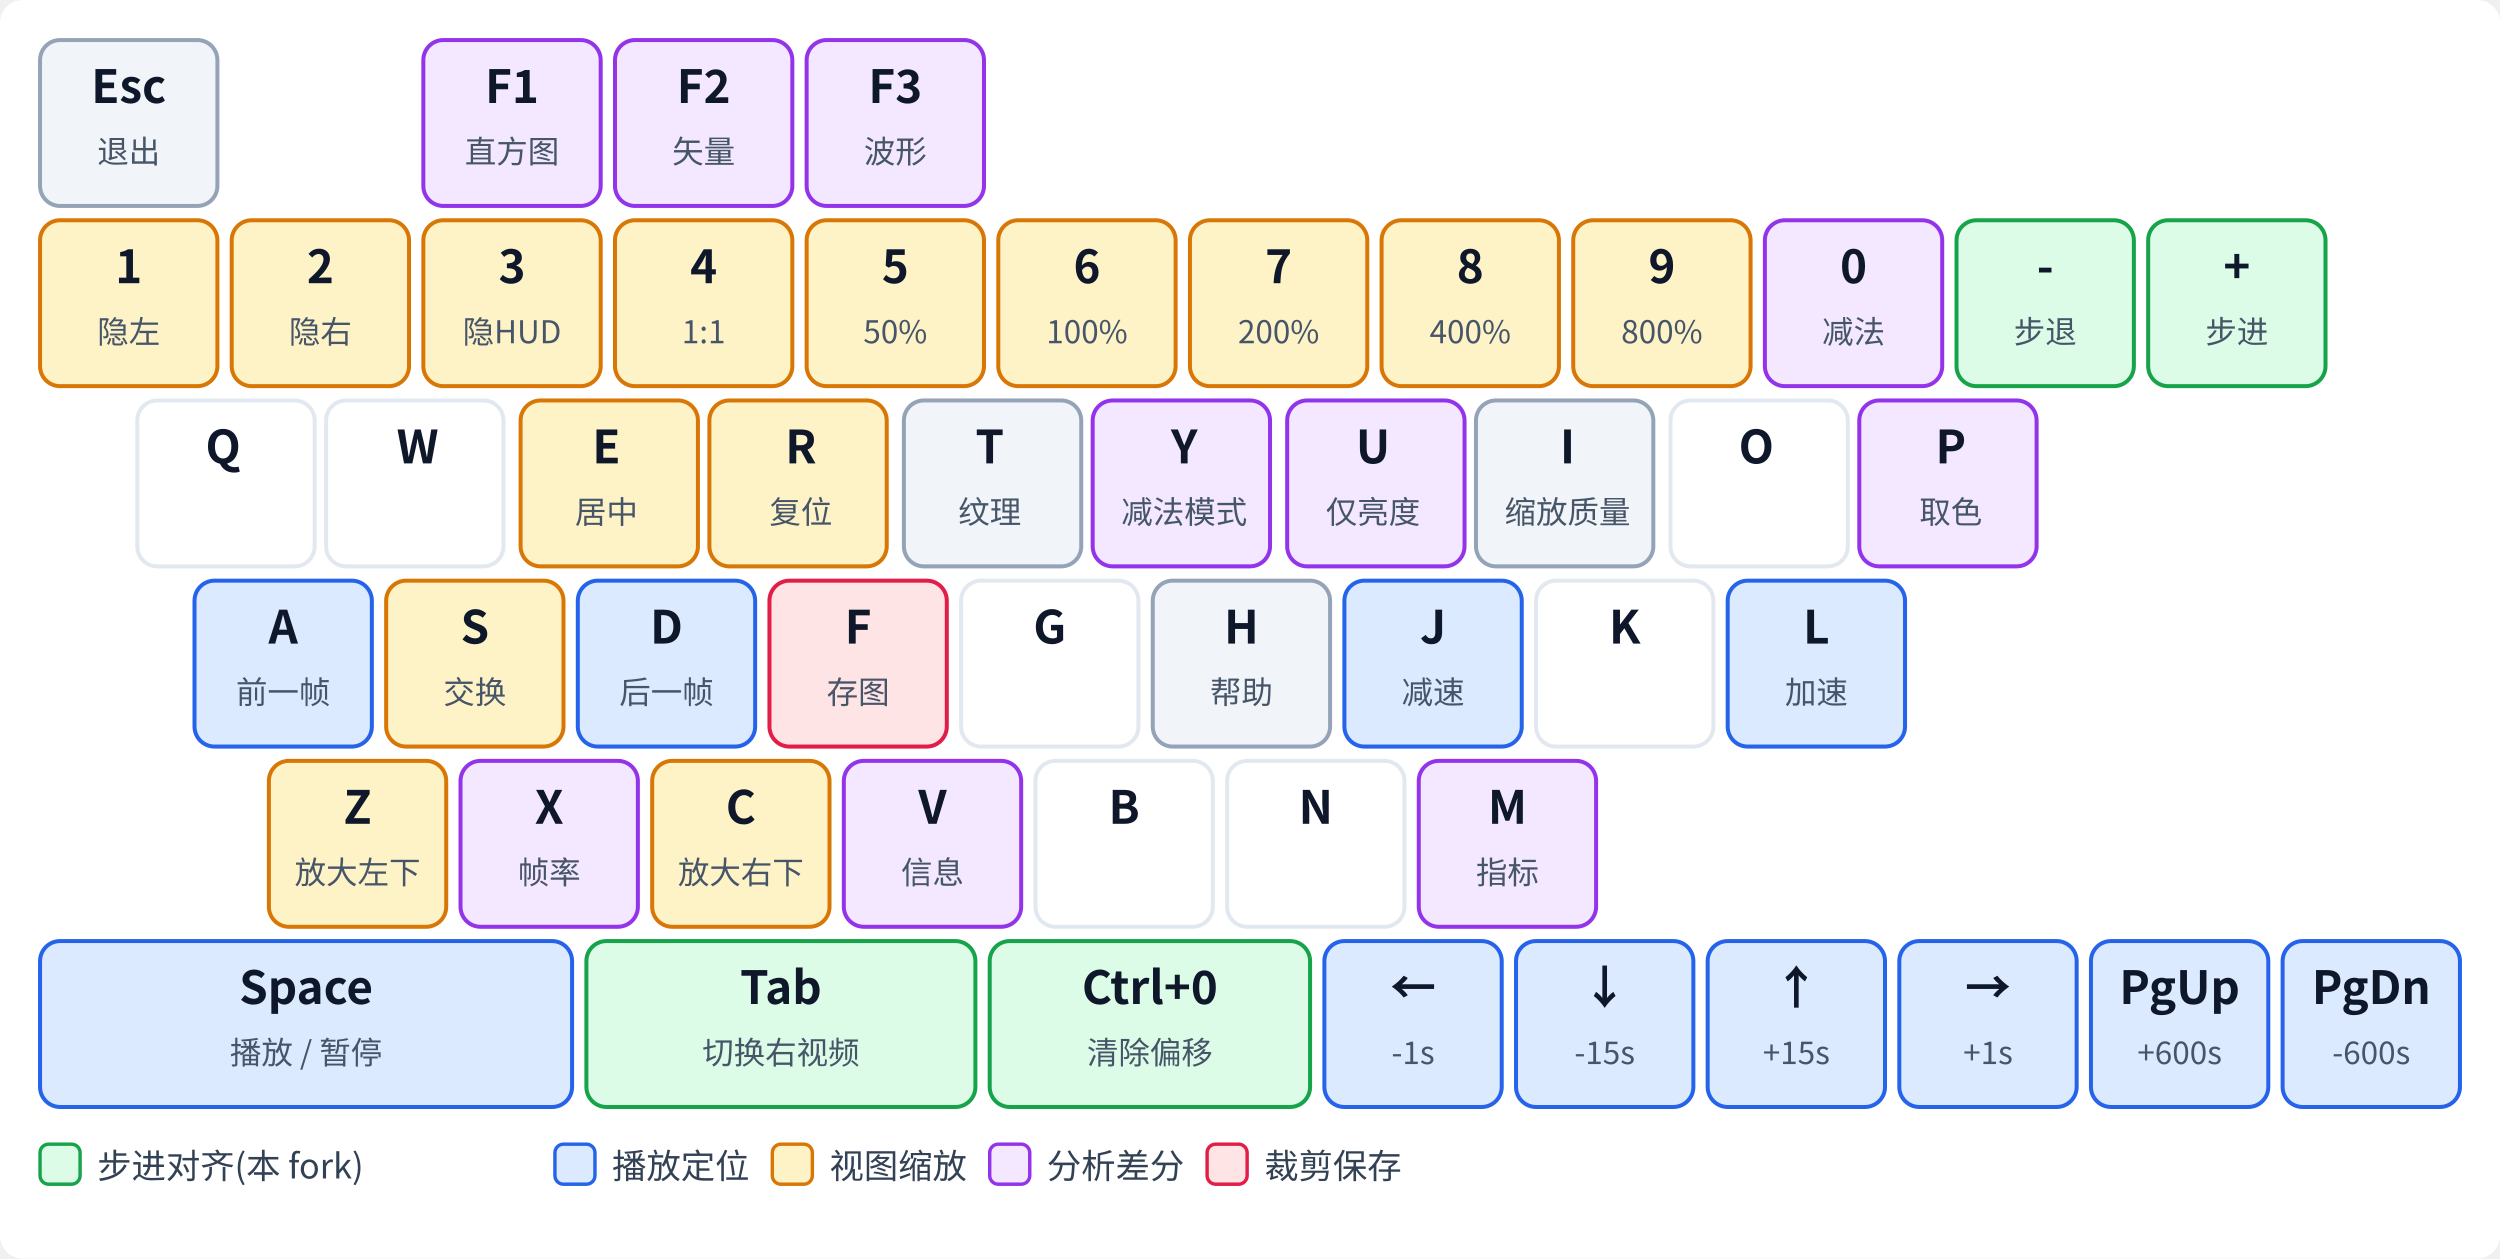
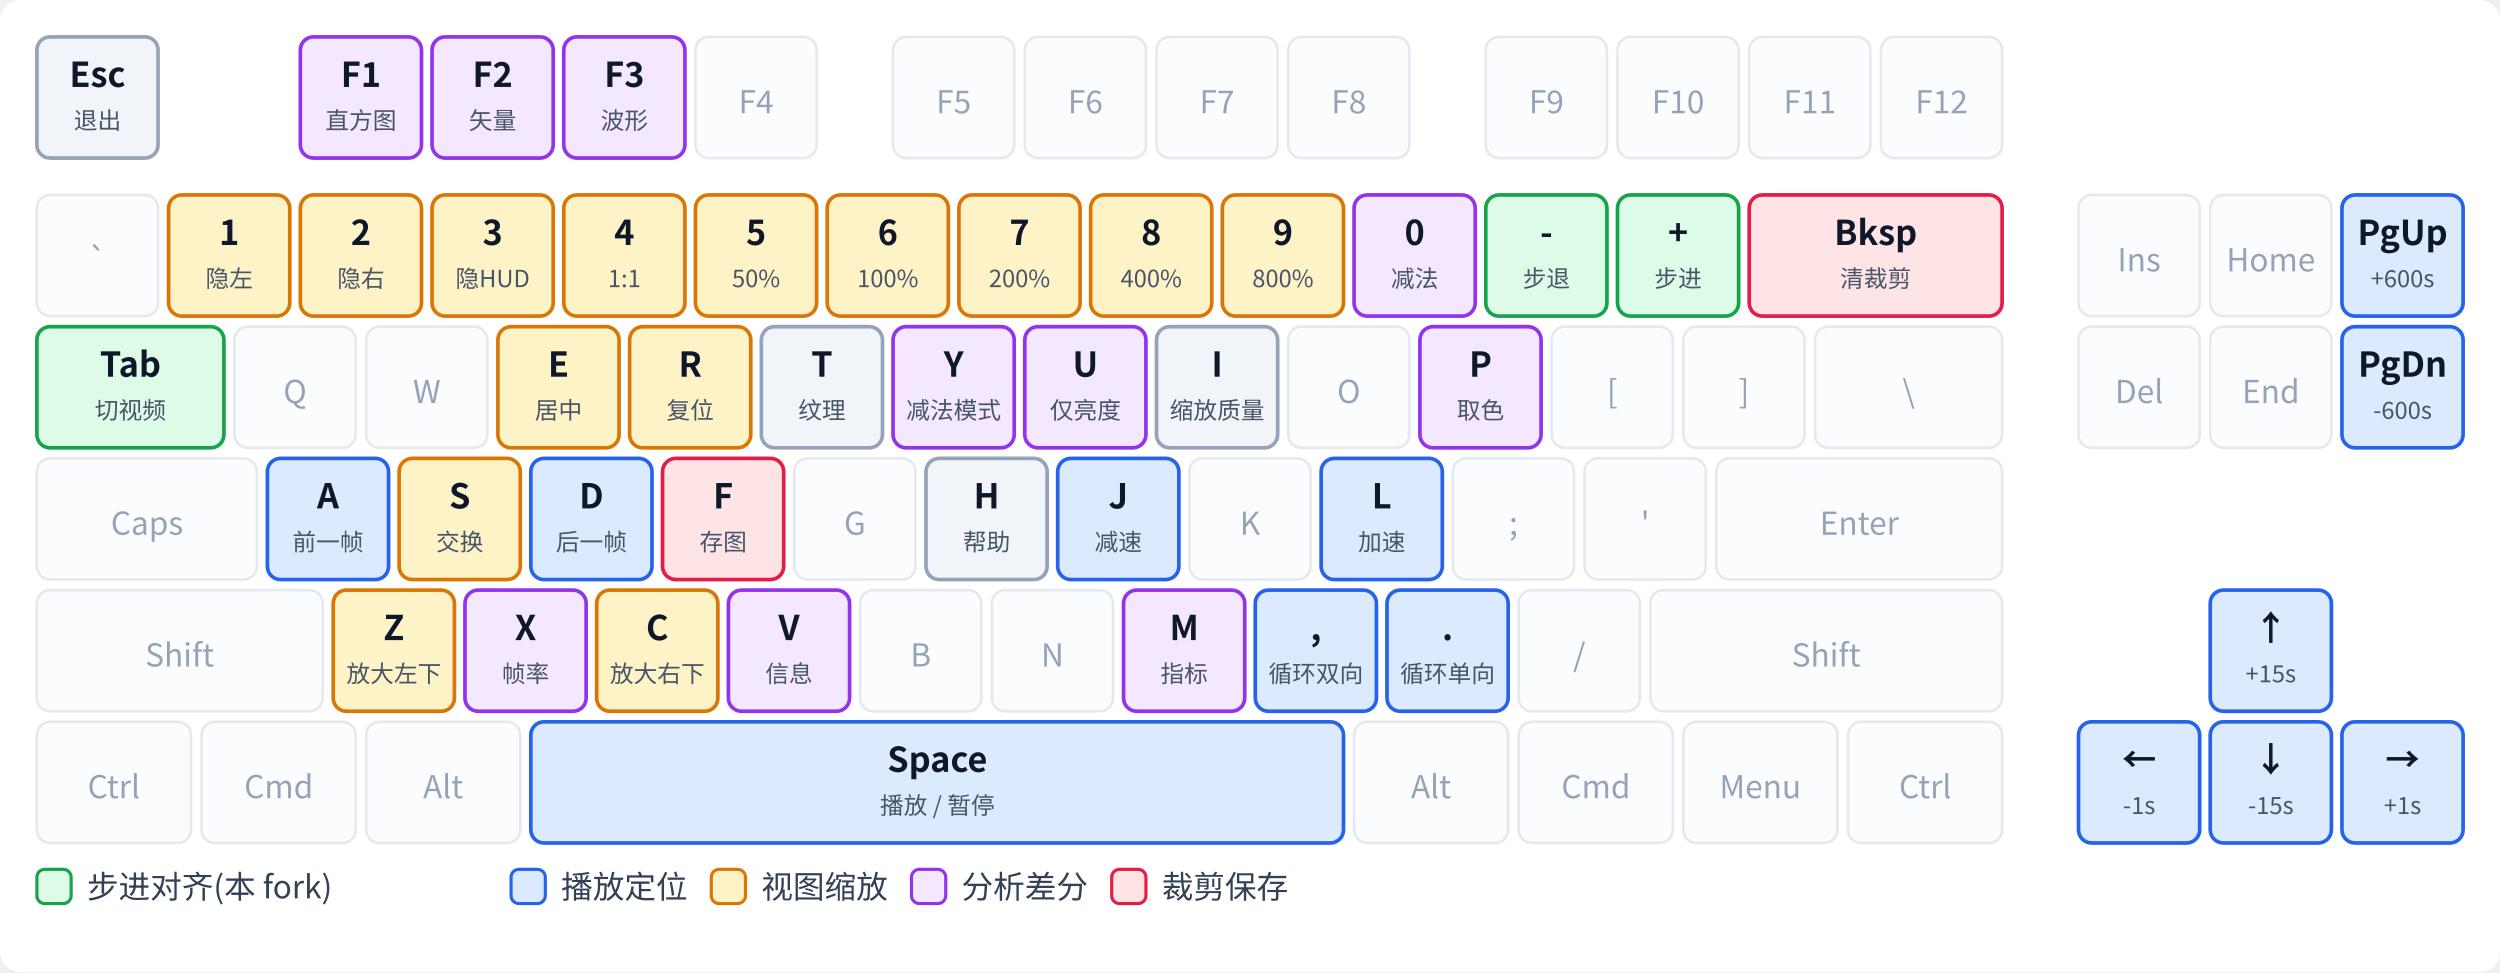
- <svg xmlns="http://www.w3.org/2000/svg" viewBox="0 0 874 440" width="874" height="440" font-family="-apple-system,'PingFang SC','Microsoft YaHei','Noto Sans CJK SC',sans-serif">
-   <rect width="874" height="440" fill="#ffffff" rx="8" />
-   <rect x="14" y="14" width="62" height="58" rx="7" fill="#f1f5f9" stroke="#94a3b8" stroke-width="1.4" />
-   <text x="45" y="36" font-size="16" font-weight="600" fill="#0f172a" text-anchor="middle">Esc</text>
-   <text x="45" y="57" font-size="11" fill="#475569" text-anchor="middle">退出</text>
-   <rect x="148" y="14" width="62" height="58" rx="7" fill="#f3e8ff" stroke="#9333ea" stroke-width="1.4" />
-   <text x="179" y="36" font-size="16" font-weight="600" fill="#0f172a" text-anchor="middle">F1</text>
-   <text x="179" y="57" font-size="11" fill="#475569" text-anchor="middle">直方图</text>
-   <rect x="215" y="14" width="62" height="58" rx="7" fill="#f3e8ff" stroke="#9333ea" stroke-width="1.4" />
-   <text x="246" y="36" font-size="16" font-weight="600" fill="#0f172a" text-anchor="middle">F2</text>
-   <text x="246" y="57" font-size="11" fill="#475569" text-anchor="middle">矢量</text>
-   <rect x="282" y="14" width="62" height="58" rx="7" fill="#f3e8ff" stroke="#9333ea" stroke-width="1.4" />
-   <text x="313" y="36" font-size="16" font-weight="600" fill="#0f172a" text-anchor="middle">F3</text>
-   <text x="313" y="57" font-size="11" fill="#475569" text-anchor="middle">波形</text>
-   <rect x="14" y="77" width="62" height="58" rx="7" fill="#fef3c7" stroke="#d97706" stroke-width="1.4" />
-   <text x="45" y="99" font-size="16" font-weight="600" fill="#0f172a" text-anchor="middle">1</text>
-   <text x="45" y="120" font-size="11" fill="#475569" text-anchor="middle">隐左</text>
-   <rect x="81" y="77" width="62" height="58" rx="7" fill="#fef3c7" stroke="#d97706" stroke-width="1.4" />
-   <text x="112" y="99" font-size="16" font-weight="600" fill="#0f172a" text-anchor="middle">2</text>
-   <text x="112" y="120" font-size="11" fill="#475569" text-anchor="middle">隐右</text>
-   <rect x="148" y="77" width="62" height="58" rx="7" fill="#fef3c7" stroke="#d97706" stroke-width="1.4" />
-   <text x="179" y="99" font-size="16" font-weight="600" fill="#0f172a" text-anchor="middle">3</text>
-   <text x="179" y="120" font-size="11" fill="#475569" text-anchor="middle">隐HUD</text>
-   <rect x="215" y="77" width="62" height="58" rx="7" fill="#fef3c7" stroke="#d97706" stroke-width="1.4" />
-   <text x="246" y="99" font-size="16" font-weight="600" fill="#0f172a" text-anchor="middle">4</text>
-   <text x="246" y="120" font-size="11" fill="#475569" text-anchor="middle">1:1</text>
-   <rect x="282" y="77" width="62" height="58" rx="7" fill="#fef3c7" stroke="#d97706" stroke-width="1.4" />
-   <text x="313" y="99" font-size="16" font-weight="600" fill="#0f172a" text-anchor="middle">5</text>
-   <text x="313" y="120" font-size="11" fill="#475569" text-anchor="middle">50%</text>
-   <rect x="349" y="77" width="62" height="58" rx="7" fill="#fef3c7" stroke="#d97706" stroke-width="1.4" />
-   <text x="380" y="99" font-size="16" font-weight="600" fill="#0f172a" text-anchor="middle">6</text>
-   <text x="380" y="120" font-size="11" fill="#475569" text-anchor="middle">100%</text>
-   <rect x="416" y="77" width="62" height="58" rx="7" fill="#fef3c7" stroke="#d97706" stroke-width="1.4" />
-   <text x="447" y="99" font-size="16" font-weight="600" fill="#0f172a" text-anchor="middle">7</text>
-   <text x="447" y="120" font-size="11" fill="#475569" text-anchor="middle">200%</text>
-   <rect x="483" y="77" width="62" height="58" rx="7" fill="#fef3c7" stroke="#d97706" stroke-width="1.4" />
-   <text x="514" y="99" font-size="16" font-weight="600" fill="#0f172a" text-anchor="middle">8</text>
-   <text x="514" y="120" font-size="11" fill="#475569" text-anchor="middle">400%</text>
-   <rect x="550" y="77" width="62" height="58" rx="7" fill="#fef3c7" stroke="#d97706" stroke-width="1.4" />
-   <text x="581" y="99" font-size="16" font-weight="600" fill="#0f172a" text-anchor="middle">9</text>
-   <text x="581" y="120" font-size="11" fill="#475569" text-anchor="middle">800%</text>
-   <rect x="617" y="77" width="62" height="58" rx="7" fill="#f3e8ff" stroke="#9333ea" stroke-width="1.4" />
-   <text x="648" y="99" font-size="16" font-weight="600" fill="#0f172a" text-anchor="middle">0</text>
-   <text x="648" y="120" font-size="11" fill="#475569" text-anchor="middle">减法</text>
-   <rect x="684" y="77" width="62" height="58" rx="7" fill="#dcfce7" stroke="#16a34a" stroke-width="1.4" />
-   <text x="715" y="99" font-size="16" font-weight="600" fill="#0f172a" text-anchor="middle">-</text>
-   <text x="715" y="120" font-size="11" fill="#475569" text-anchor="middle">步退</text>
-   <rect x="751" y="77" width="62" height="58" rx="7" fill="#dcfce7" stroke="#16a34a" stroke-width="1.4" />
-   <text x="782" y="99" font-size="16" font-weight="600" fill="#0f172a" text-anchor="middle">+</text>
-   <text x="782" y="120" font-size="11" fill="#475569" text-anchor="middle">步进</text>
-   <rect x="48" y="140" width="62" height="58" rx="7" fill="#ffffff" stroke="#e2e8f0" stroke-width="1.4" />
-   <text x="78" y="162" font-size="16" font-weight="600" fill="#0f172a" text-anchor="middle">Q</text>
-   <rect x="114" y="140" width="62" height="58" rx="7" fill="#ffffff" stroke="#e2e8f0" stroke-width="1.4" />
-   <text x="146" y="162" font-size="16" font-weight="600" fill="#0f172a" text-anchor="middle">W</text>
-   <rect x="182" y="140" width="62" height="58" rx="7" fill="#fef3c7" stroke="#d97706" stroke-width="1.4" />
-   <text x="212" y="162" font-size="16" font-weight="600" fill="#0f172a" text-anchor="middle">E</text>
-   <text x="212" y="183" font-size="11" fill="#475569" text-anchor="middle">居中</text>
-   <rect x="248" y="140" width="62" height="58" rx="7" fill="#fef3c7" stroke="#d97706" stroke-width="1.4" />
-   <text x="280" y="162" font-size="16" font-weight="600" fill="#0f172a" text-anchor="middle">R</text>
-   <text x="280" y="183" font-size="11" fill="#475569" text-anchor="middle">复位</text>
-   <rect x="316" y="140" width="62" height="58" rx="7" fill="#f1f5f9" stroke="#94a3b8" stroke-width="1.4" />
-   <text x="346" y="162" font-size="16" font-weight="600" fill="#0f172a" text-anchor="middle">T</text>
-   <text x="346" y="183" font-size="11" fill="#475569" text-anchor="middle">纹理</text>
-   <rect x="382" y="140" width="62" height="58" rx="7" fill="#f3e8ff" stroke="#9333ea" stroke-width="1.4" />
-   <text x="414" y="162" font-size="16" font-weight="600" fill="#0f172a" text-anchor="middle">Y</text>
-   <text x="414" y="183" font-size="11" fill="#475569" text-anchor="middle">减法模式</text>
-   <rect x="450" y="140" width="62" height="58" rx="7" fill="#f3e8ff" stroke="#9333ea" stroke-width="1.4" />
-   <text x="480" y="162" font-size="16" font-weight="600" fill="#0f172a" text-anchor="middle">U</text>
-   <text x="480" y="183" font-size="11" fill="#475569" text-anchor="middle">仅亮度</text>
-   <rect x="516" y="140" width="62" height="58" rx="7" fill="#f1f5f9" stroke="#94a3b8" stroke-width="1.4" />
-   <text x="548" y="162" font-size="16" font-weight="600" fill="#0f172a" text-anchor="middle">I</text>
-   <text x="548" y="183" font-size="11" fill="#475569" text-anchor="middle">缩放质量</text>
-   <rect x="584" y="140" width="62" height="58" rx="7" fill="#ffffff" stroke="#e2e8f0" stroke-width="1.4" />
-   <text x="614" y="162" font-size="16" font-weight="600" fill="#0f172a" text-anchor="middle">O</text>
-   <rect x="650" y="140" width="62" height="58" rx="7" fill="#f3e8ff" stroke="#9333ea" stroke-width="1.4" />
-   <text x="682" y="162" font-size="16" font-weight="600" fill="#0f172a" text-anchor="middle">P</text>
-   <text x="682" y="183" font-size="11" fill="#475569" text-anchor="middle">取色</text>
-   <rect x="68" y="203" width="62" height="58" rx="7" fill="#dbeafe" stroke="#2563eb" stroke-width="1.4" />
-   <text x="99" y="225" font-size="16" font-weight="600" fill="#0f172a" text-anchor="middle">A</text>
-   <text x="99" y="246" font-size="11" fill="#475569" text-anchor="middle">前一帧</text>
-   <rect x="135" y="203" width="62" height="58" rx="7" fill="#fef3c7" stroke="#d97706" stroke-width="1.4" />
-   <text x="166" y="225" font-size="16" font-weight="600" fill="#0f172a" text-anchor="middle">S</text>
-   <text x="166" y="246" font-size="11" fill="#475569" text-anchor="middle">交换</text>
-   <rect x="202" y="203" width="62" height="58" rx="7" fill="#dbeafe" stroke="#2563eb" stroke-width="1.4" />
-   <text x="233" y="225" font-size="16" font-weight="600" fill="#0f172a" text-anchor="middle">D</text>
-   <text x="233" y="246" font-size="11" fill="#475569" text-anchor="middle">后一帧</text>
-   <rect x="269" y="203" width="62" height="58" rx="7" fill="#ffe4e6" stroke="#e11d48" stroke-width="1.4" />
-   <text x="300" y="225" font-size="16" font-weight="600" fill="#0f172a" text-anchor="middle">F</text>
-   <text x="300" y="246" font-size="11" fill="#475569" text-anchor="middle">存图</text>
-   <rect x="336" y="203" width="62" height="58" rx="7" fill="#ffffff" stroke="#e2e8f0" stroke-width="1.4" />
-   <text x="367" y="225" font-size="16" font-weight="600" fill="#0f172a" text-anchor="middle">G</text>
-   <rect x="403" y="203" width="62" height="58" rx="7" fill="#f1f5f9" stroke="#94a3b8" stroke-width="1.4" />
-   <text x="434" y="225" font-size="16" font-weight="600" fill="#0f172a" text-anchor="middle">H</text>
-   <text x="434" y="246" font-size="11" fill="#475569" text-anchor="middle">帮助</text>
-   <rect x="470" y="203" width="62" height="58" rx="7" fill="#dbeafe" stroke="#2563eb" stroke-width="1.4" />
-   <text x="501" y="225" font-size="16" font-weight="600" fill="#0f172a" text-anchor="middle">J</text>
-   <text x="501" y="246" font-size="11" fill="#475569" text-anchor="middle">减速</text>
-   <rect x="537" y="203" width="62" height="58" rx="7" fill="#ffffff" stroke="#e2e8f0" stroke-width="1.4" />
-   <text x="568" y="225" font-size="16" font-weight="600" fill="#0f172a" text-anchor="middle">K</text>
-   <rect x="604" y="203" width="62" height="58" rx="7" fill="#dbeafe" stroke="#2563eb" stroke-width="1.4" />
-   <text x="635" y="225" font-size="16" font-weight="600" fill="#0f172a" text-anchor="middle">L</text>
-   <text x="635" y="246" font-size="11" fill="#475569" text-anchor="middle">加速</text>
-   <rect x="94" y="266" width="62" height="58" rx="7" fill="#fef3c7" stroke="#d97706" stroke-width="1.4" />
-   <text x="125" y="288" font-size="16" font-weight="600" fill="#0f172a" text-anchor="middle">Z</text>
-   <text x="125" y="309" font-size="11" fill="#475569" text-anchor="middle">放大左下</text>
-   <rect x="161" y="266" width="62" height="58" rx="7" fill="#f3e8ff" stroke="#9333ea" stroke-width="1.4" />
-   <text x="192" y="288" font-size="16" font-weight="600" fill="#0f172a" text-anchor="middle">X</text>
-   <text x="192" y="309" font-size="11" fill="#475569" text-anchor="middle">帧率</text>
-   <rect x="228" y="266" width="62" height="58" rx="7" fill="#fef3c7" stroke="#d97706" stroke-width="1.4" />
-   <text x="259" y="288" font-size="16" font-weight="600" fill="#0f172a" text-anchor="middle">C</text>
-   <text x="259" y="309" font-size="11" fill="#475569" text-anchor="middle">放大右下</text>
-   <rect x="295" y="266" width="62" height="58" rx="7" fill="#f3e8ff" stroke="#9333ea" stroke-width="1.4" />
-   <text x="326" y="288" font-size="16" font-weight="600" fill="#0f172a" text-anchor="middle">V</text>
-   <text x="326" y="309" font-size="11" fill="#475569" text-anchor="middle">信息</text>
-   <rect x="362" y="266" width="62" height="58" rx="7" fill="#ffffff" stroke="#e2e8f0" stroke-width="1.4" />
-   <text x="393" y="288" font-size="16" font-weight="600" fill="#0f172a" text-anchor="middle">B</text>
-   <rect x="429" y="266" width="62" height="58" rx="7" fill="#ffffff" stroke="#e2e8f0" stroke-width="1.4" />
-   <text x="460" y="288" font-size="16" font-weight="600" fill="#0f172a" text-anchor="middle">N</text>
-   <rect x="496" y="266" width="62" height="58" rx="7" fill="#f3e8ff" stroke="#9333ea" stroke-width="1.4" />
-   <text x="527" y="288" font-size="16" font-weight="600" fill="#0f172a" text-anchor="middle">M</text>
-   <text x="527" y="309" font-size="11" fill="#475569" text-anchor="middle">指标</text>
-   <rect x="14" y="329" width="186" height="58" rx="7" fill="#dbeafe" stroke="#2563eb" stroke-width="1.4" />
-   <text x="107" y="351" font-size="16" font-weight="600" fill="#0f172a" text-anchor="middle">Space</text>
-   <text x="107" y="372" font-size="11" fill="#475569" text-anchor="middle">播放 / 暂停</text>
-   <rect x="205" y="329" width="136" height="58" rx="7" fill="#dcfce7" stroke="#16a34a" stroke-width="1.4" />
-   <text x="273" y="351" font-size="16" font-weight="600" fill="#0f172a" text-anchor="middle">Tab</text>
-   <text x="273" y="372" font-size="11" fill="#475569" text-anchor="middle">切换右视频</text>
-   <rect x="346" y="329" width="112" height="58" rx="7" fill="#dcfce7" stroke="#16a34a" stroke-width="1.4" />
-   <text x="402" y="351" font-size="16" font-weight="600" fill="#0f172a" text-anchor="middle">Ctrl+0</text>
-   <text x="402" y="372" font-size="11" fill="#475569" text-anchor="middle">清除偏移</text>
-   <rect x="463" y="329" width="62" height="58" rx="7" fill="#dbeafe" stroke="#2563eb" stroke-width="1.4" />
-   <text x="494" y="351" font-size="16" font-weight="600" fill="#0f172a" text-anchor="middle">←</text>
-   <text x="494" y="372" font-size="11" fill="#475569" text-anchor="middle">-1s</text>
-   <rect x="530" y="329" width="62" height="58" rx="7" fill="#dbeafe" stroke="#2563eb" stroke-width="1.4" />
-   <text x="561" y="351" font-size="16" font-weight="600" fill="#0f172a" text-anchor="middle">↓</text>
-   <text x="561" y="372" font-size="11" fill="#475569" text-anchor="middle">-15s</text>
-   <rect x="597" y="329" width="62" height="58" rx="7" fill="#dbeafe" stroke="#2563eb" stroke-width="1.4" />
-   <text x="628" y="351" font-size="16" font-weight="600" fill="#0f172a" text-anchor="middle">↑</text>
-   <text x="628" y="372" font-size="11" fill="#475569" text-anchor="middle">+15s</text>
-   <rect x="664" y="329" width="62" height="58" rx="7" fill="#dbeafe" stroke="#2563eb" stroke-width="1.4" />
-   <text x="695" y="351" font-size="16" font-weight="600" fill="#0f172a" text-anchor="middle">→</text>
-   <text x="695" y="372" font-size="11" fill="#475569" text-anchor="middle">+1s</text>
-   <rect x="731" y="329" width="62" height="58" rx="7" fill="#dbeafe" stroke="#2563eb" stroke-width="1.4" />
-   <text x="762" y="351" font-size="16" font-weight="600" fill="#0f172a" text-anchor="middle">PgUp</text>
-   <text x="762" y="372" font-size="11" fill="#475569" text-anchor="middle">+600s</text>
-   <rect x="798" y="329" width="62" height="58" rx="7" fill="#dbeafe" stroke="#2563eb" stroke-width="1.4" />
-   <text x="829" y="351" font-size="16" font-weight="600" fill="#0f172a" text-anchor="middle">PgDn</text>
-   <text x="829" y="372" font-size="11" fill="#475569" text-anchor="middle">-600s</text>
-   <rect x="14" y="400" width="14" height="14" rx="3" fill="#dcfce7" stroke="#16a34a" stroke-width="1.2" />
-   <text x="34" y="412" font-size="12" fill="#334155">步进对齐(本 fork)</text>
-   <rect x="194" y="400" width="14" height="14" rx="3" fill="#dbeafe" stroke="#2563eb" stroke-width="1.2" />
-   <text x="214" y="412" font-size="12" fill="#334155">播放定位</text>
-   <rect x="270" y="400" width="14" height="14" rx="3" fill="#fef3c7" stroke="#d97706" stroke-width="1.2" />
-   <text x="290" y="412" font-size="12" fill="#334155">视图缩放</text>
-   <rect x="346" y="400" width="14" height="14" rx="3" fill="#f3e8ff" stroke="#9333ea" stroke-width="1.2" />
-   <text x="366" y="412" font-size="12" fill="#334155">分析差分</text>
-   <rect x="422" y="400" width="14" height="14" rx="3" fill="#ffe4e6" stroke="#e11d48" stroke-width="1.2" />
-   <text x="442" y="412" font-size="12" fill="#334155">裁剪保存</text>
+ <svg xmlns="http://www.w3.org/2000/svg" viewBox="0 0 949 369" width="949" height="369" font-family="-apple-system,'PingFang SC','Microsoft YaHei','Noto Sans CJK SC',sans-serif">
+   <rect width="949" height="369" fill="#ffffff" rx="8" />
+   <rect x="14.0" y="14.0" width="46.0" height="46" rx="5" fill="#f1f5f9" stroke="#94a3b8" stroke-width="1.4" />
+   <text x="37.0" y="33.0" font-size="13" font-weight="600" fill="#0f172a" text-anchor="middle">Esc</text>
+   <text x="37.0" y="49.0" font-size="9" fill="#475569" text-anchor="middle">退出</text>
+   <rect x="114.0" y="14.0" width="46.0" height="46" rx="5" fill="#f3e8ff" stroke="#9333ea" stroke-width="1.4" />
+   <text x="137.0" y="33.0" font-size="13" font-weight="600" fill="#0f172a" text-anchor="middle">F1</text>
+   <text x="137.0" y="49.0" font-size="9" fill="#475569" text-anchor="middle">直方图</text>
+   <rect x="164.0" y="14.0" width="46.0" height="46" rx="5" fill="#f3e8ff" stroke="#9333ea" stroke-width="1.4" />
+   <text x="187.0" y="33.0" font-size="13" font-weight="600" fill="#0f172a" text-anchor="middle">F2</text>
+   <text x="187.0" y="49.0" font-size="9" fill="#475569" text-anchor="middle">矢量</text>
+   <rect x="214.0" y="14.0" width="46.0" height="46" rx="5" fill="#f3e8ff" stroke="#9333ea" stroke-width="1.4" />
+   <text x="237.0" y="33.0" font-size="13" font-weight="600" fill="#0f172a" text-anchor="middle">F3</text>
+   <text x="237.0" y="49.0" font-size="9" fill="#475569" text-anchor="middle">波形</text>
+   <rect x="264.0" y="14.0" width="46.0" height="46" rx="5" fill="#fbfcfd" stroke="#e5e9ef" stroke-width="1" />
+   <text x="287.0" y="43.0" font-size="12" fill="#94a3b8" text-anchor="middle">F4</text>
+   <rect x="339.0" y="14.0" width="46.0" height="46" rx="5" fill="#fbfcfd" stroke="#e5e9ef" stroke-width="1" />
+   <text x="362.0" y="43.0" font-size="12" fill="#94a3b8" text-anchor="middle">F5</text>
+   <rect x="389.0" y="14.0" width="46.0" height="46" rx="5" fill="#fbfcfd" stroke="#e5e9ef" stroke-width="1" />
+   <text x="412.0" y="43.0" font-size="12" fill="#94a3b8" text-anchor="middle">F6</text>
+   <rect x="439.0" y="14.0" width="46.0" height="46" rx="5" fill="#fbfcfd" stroke="#e5e9ef" stroke-width="1" />
+   <text x="462.0" y="43.0" font-size="12" fill="#94a3b8" text-anchor="middle">F7</text>
+   <rect x="489.0" y="14.0" width="46.0" height="46" rx="5" fill="#fbfcfd" stroke="#e5e9ef" stroke-width="1" />
+   <text x="512.0" y="43.0" font-size="12" fill="#94a3b8" text-anchor="middle">F8</text>
+   <rect x="564.0" y="14.0" width="46.0" height="46" rx="5" fill="#fbfcfd" stroke="#e5e9ef" stroke-width="1" />
+   <text x="587.0" y="43.0" font-size="12" fill="#94a3b8" text-anchor="middle">F9</text>
+   <rect x="614.0" y="14.0" width="46.0" height="46" rx="5" fill="#fbfcfd" stroke="#e5e9ef" stroke-width="1" />
+   <text x="637.0" y="43.0" font-size="12" fill="#94a3b8" text-anchor="middle">F10</text>
+   <rect x="664.0" y="14.0" width="46.0" height="46" rx="5" fill="#fbfcfd" stroke="#e5e9ef" stroke-width="1" />
+   <text x="687.0" y="43.0" font-size="12" fill="#94a3b8" text-anchor="middle">F11</text>
+   <rect x="714.0" y="14.0" width="46.0" height="46" rx="5" fill="#fbfcfd" stroke="#e5e9ef" stroke-width="1" />
+   <text x="737.0" y="43.0" font-size="12" fill="#94a3b8" text-anchor="middle">F12</text>
+   <rect x="14.0" y="74.0" width="46.0" height="46" rx="5" fill="#fbfcfd" stroke="#e5e9ef" stroke-width="1" />
+   <text x="37.0" y="103.0" font-size="12" fill="#94a3b8" text-anchor="middle">`</text>
+   <rect x="64.0" y="74.0" width="46.0" height="46" rx="5" fill="#fef3c7" stroke="#d97706" stroke-width="1.4" />
+   <text x="87.0" y="93.0" font-size="13" font-weight="600" fill="#0f172a" text-anchor="middle">1</text>
+   <text x="87.0" y="109.0" font-size="9" fill="#475569" text-anchor="middle">隐左</text>
+   <rect x="114.0" y="74.0" width="46.0" height="46" rx="5" fill="#fef3c7" stroke="#d97706" stroke-width="1.4" />
+   <text x="137.0" y="93.0" font-size="13" font-weight="600" fill="#0f172a" text-anchor="middle">2</text>
+   <text x="137.0" y="109.0" font-size="9" fill="#475569" text-anchor="middle">隐右</text>
+   <rect x="164.0" y="74.0" width="46.0" height="46" rx="5" fill="#fef3c7" stroke="#d97706" stroke-width="1.4" />
+   <text x="187.0" y="93.0" font-size="13" font-weight="600" fill="#0f172a" text-anchor="middle">3</text>
+   <text x="187.0" y="109.0" font-size="9" fill="#475569" text-anchor="middle">隐HUD</text>
+   <rect x="214.0" y="74.0" width="46.0" height="46" rx="5" fill="#fef3c7" stroke="#d97706" stroke-width="1.4" />
+   <text x="237.0" y="93.0" font-size="13" font-weight="600" fill="#0f172a" text-anchor="middle">4</text>
+   <text x="237.0" y="109.0" font-size="9" fill="#475569" text-anchor="middle">1:1</text>
+   <rect x="264.0" y="74.0" width="46.0" height="46" rx="5" fill="#fef3c7" stroke="#d97706" stroke-width="1.4" />
+   <text x="287.0" y="93.0" font-size="13" font-weight="600" fill="#0f172a" text-anchor="middle">5</text>
+   <text x="287.0" y="109.0" font-size="9" fill="#475569" text-anchor="middle">50%</text>
+   <rect x="314.0" y="74.0" width="46.0" height="46" rx="5" fill="#fef3c7" stroke="#d97706" stroke-width="1.4" />
+   <text x="337.0" y="93.0" font-size="13" font-weight="600" fill="#0f172a" text-anchor="middle">6</text>
+   <text x="337.0" y="109.0" font-size="9" fill="#475569" text-anchor="middle">100%</text>
+   <rect x="364.0" y="74.0" width="46.0" height="46" rx="5" fill="#fef3c7" stroke="#d97706" stroke-width="1.4" />
+   <text x="387.0" y="93.0" font-size="13" font-weight="600" fill="#0f172a" text-anchor="middle">7</text>
+   <text x="387.0" y="109.0" font-size="9" fill="#475569" text-anchor="middle">200%</text>
+   <rect x="414.0" y="74.0" width="46.0" height="46" rx="5" fill="#fef3c7" stroke="#d97706" stroke-width="1.4" />
+   <text x="437.0" y="93.0" font-size="13" font-weight="600" fill="#0f172a" text-anchor="middle">8</text>
+   <text x="437.0" y="109.0" font-size="9" fill="#475569" text-anchor="middle">400%</text>
+   <rect x="464.0" y="74.0" width="46.0" height="46" rx="5" fill="#fef3c7" stroke="#d97706" stroke-width="1.4" />
+   <text x="487.0" y="93.0" font-size="13" font-weight="600" fill="#0f172a" text-anchor="middle">9</text>
+   <text x="487.0" y="109.0" font-size="9" fill="#475569" text-anchor="middle">800%</text>
+   <rect x="514.0" y="74.0" width="46.0" height="46" rx="5" fill="#f3e8ff" stroke="#9333ea" stroke-width="1.4" />
+   <text x="537.0" y="93.0" font-size="13" font-weight="600" fill="#0f172a" text-anchor="middle">0</text>
+   <text x="537.0" y="109.0" font-size="9" fill="#475569" text-anchor="middle">减法</text>
+   <rect x="564.0" y="74.0" width="46.0" height="46" rx="5" fill="#dcfce7" stroke="#16a34a" stroke-width="1.4" />
+   <text x="587.0" y="93.0" font-size="13" font-weight="600" fill="#0f172a" text-anchor="middle">-</text>
+   <text x="587.0" y="109.0" font-size="9" fill="#475569" text-anchor="middle">步退</text>
+   <rect x="614.0" y="74.0" width="46.0" height="46" rx="5" fill="#dcfce7" stroke="#16a34a" stroke-width="1.4" />
+   <text x="637.0" y="93.0" font-size="13" font-weight="600" fill="#0f172a" text-anchor="middle">+</text>
+   <text x="637.0" y="109.0" font-size="9" fill="#475569" text-anchor="middle">步进</text>
+   <rect x="664.0" y="74.0" width="96.0" height="46" rx="5" fill="#ffe4e6" stroke="#e11d48" stroke-width="1.4" />
+   <text x="712.0" y="93.0" font-size="13" font-weight="600" fill="#0f172a" text-anchor="middle">Bksp</text>
+   <text x="712.0" y="109.0" font-size="9" fill="#475569" text-anchor="middle">清裁剪</text>
+   <rect x="14.0" y="124.0" width="71.0" height="46" rx="5" fill="#dcfce7" stroke="#16a34a" stroke-width="1.4" />
+   <text x="49.5" y="143.0" font-size="13" font-weight="600" fill="#0f172a" text-anchor="middle">Tab</text>
+   <text x="49.5" y="159.0" font-size="9" fill="#475569" text-anchor="middle">切视频</text>
+   <rect x="89.0" y="124.0" width="46.0" height="46" rx="5" fill="#fbfcfd" stroke="#e5e9ef" stroke-width="1" />
+   <text x="112.0" y="153.0" font-size="12" fill="#94a3b8" text-anchor="middle">Q</text>
+   <rect x="139.0" y="124.0" width="46.0" height="46" rx="5" fill="#fbfcfd" stroke="#e5e9ef" stroke-width="1" />
+   <text x="162.0" y="153.0" font-size="12" fill="#94a3b8" text-anchor="middle">W</text>
+   <rect x="189.0" y="124.0" width="46.0" height="46" rx="5" fill="#fef3c7" stroke="#d97706" stroke-width="1.4" />
+   <text x="212.0" y="143.0" font-size="13" font-weight="600" fill="#0f172a" text-anchor="middle">E</text>
+   <text x="212.0" y="159.0" font-size="9" fill="#475569" text-anchor="middle">居中</text>
+   <rect x="239.0" y="124.0" width="46.0" height="46" rx="5" fill="#fef3c7" stroke="#d97706" stroke-width="1.4" />
+   <text x="262.0" y="143.0" font-size="13" font-weight="600" fill="#0f172a" text-anchor="middle">R</text>
+   <text x="262.0" y="159.0" font-size="9" fill="#475569" text-anchor="middle">复位</text>
+   <rect x="289.0" y="124.0" width="46.0" height="46" rx="5" fill="#f1f5f9" stroke="#94a3b8" stroke-width="1.4" />
+   <text x="312.0" y="143.0" font-size="13" font-weight="600" fill="#0f172a" text-anchor="middle">T</text>
+   <text x="312.0" y="159.0" font-size="9" fill="#475569" text-anchor="middle">纹理</text>
+   <rect x="339.0" y="124.0" width="46.0" height="46" rx="5" fill="#f3e8ff" stroke="#9333ea" stroke-width="1.4" />
+   <text x="362.0" y="143.0" font-size="13" font-weight="600" fill="#0f172a" text-anchor="middle">Y</text>
+   <text x="362.0" y="159.0" font-size="9" fill="#475569" text-anchor="middle">减法模式</text>
+   <rect x="389.0" y="124.0" width="46.0" height="46" rx="5" fill="#f3e8ff" stroke="#9333ea" stroke-width="1.4" />
+   <text x="412.0" y="143.0" font-size="13" font-weight="600" fill="#0f172a" text-anchor="middle">U</text>
+   <text x="412.0" y="159.0" font-size="9" fill="#475569" text-anchor="middle">仅亮度</text>
+   <rect x="439.0" y="124.0" width="46.0" height="46" rx="5" fill="#f1f5f9" stroke="#94a3b8" stroke-width="1.4" />
+   <text x="462.0" y="143.0" font-size="13" font-weight="600" fill="#0f172a" text-anchor="middle">I</text>
+   <text x="462.0" y="159.0" font-size="9" fill="#475569" text-anchor="middle">缩放质量</text>
+   <rect x="489.0" y="124.0" width="46.0" height="46" rx="5" fill="#fbfcfd" stroke="#e5e9ef" stroke-width="1" />
+   <text x="512.0" y="153.0" font-size="12" fill="#94a3b8" text-anchor="middle">O</text>
+   <rect x="539.0" y="124.0" width="46.0" height="46" rx="5" fill="#f3e8ff" stroke="#9333ea" stroke-width="1.4" />
+   <text x="562.0" y="143.0" font-size="13" font-weight="600" fill="#0f172a" text-anchor="middle">P</text>
+   <text x="562.0" y="159.0" font-size="9" fill="#475569" text-anchor="middle">取色</text>
+   <rect x="589.0" y="124.0" width="46.0" height="46" rx="5" fill="#fbfcfd" stroke="#e5e9ef" stroke-width="1" />
+   <text x="612.0" y="153.0" font-size="12" fill="#94a3b8" text-anchor="middle">[</text>
+   <rect x="639.0" y="124.0" width="46.0" height="46" rx="5" fill="#fbfcfd" stroke="#e5e9ef" stroke-width="1" />
+   <text x="662.0" y="153.0" font-size="12" fill="#94a3b8" text-anchor="middle">]</text>
+   <rect x="689.0" y="124.0" width="71.0" height="46" rx="5" fill="#fbfcfd" stroke="#e5e9ef" stroke-width="1" />
+   <text x="724.5" y="153.0" font-size="12" fill="#94a3b8" text-anchor="middle">\</text>
+   <rect x="14.0" y="174.0" width="83.5" height="46" rx="5" fill="#fbfcfd" stroke="#e5e9ef" stroke-width="1" />
+   <text x="55.8" y="203.0" font-size="12" fill="#94a3b8" text-anchor="middle">Caps</text>
+   <rect x="101.5" y="174.0" width="46.0" height="46" rx="5" fill="#dbeafe" stroke="#2563eb" stroke-width="1.4" />
+   <text x="124.5" y="193.0" font-size="13" font-weight="600" fill="#0f172a" text-anchor="middle">A</text>
+   <text x="124.5" y="209.0" font-size="9" fill="#475569" text-anchor="middle">前一帧</text>
+   <rect x="151.5" y="174.0" width="46.0" height="46" rx="5" fill="#fef3c7" stroke="#d97706" stroke-width="1.4" />
+   <text x="174.5" y="193.0" font-size="13" font-weight="600" fill="#0f172a" text-anchor="middle">S</text>
+   <text x="174.5" y="209.0" font-size="9" fill="#475569" text-anchor="middle">交换</text>
+   <rect x="201.5" y="174.0" width="46.0" height="46" rx="5" fill="#dbeafe" stroke="#2563eb" stroke-width="1.4" />
+   <text x="224.5" y="193.0" font-size="13" font-weight="600" fill="#0f172a" text-anchor="middle">D</text>
+   <text x="224.5" y="209.0" font-size="9" fill="#475569" text-anchor="middle">后一帧</text>
+   <rect x="251.5" y="174.0" width="46.0" height="46" rx="5" fill="#ffe4e6" stroke="#e11d48" stroke-width="1.4" />
+   <text x="274.5" y="193.0" font-size="13" font-weight="600" fill="#0f172a" text-anchor="middle">F</text>
+   <text x="274.5" y="209.0" font-size="9" fill="#475569" text-anchor="middle">存图</text>
+   <rect x="301.5" y="174.0" width="46.0" height="46" rx="5" fill="#fbfcfd" stroke="#e5e9ef" stroke-width="1" />
+   <text x="324.5" y="203.0" font-size="12" fill="#94a3b8" text-anchor="middle">G</text>
+   <rect x="351.5" y="174.0" width="46.0" height="46" rx="5" fill="#f1f5f9" stroke="#94a3b8" stroke-width="1.4" />
+   <text x="374.5" y="193.0" font-size="13" font-weight="600" fill="#0f172a" text-anchor="middle">H</text>
+   <text x="374.5" y="209.0" font-size="9" fill="#475569" text-anchor="middle">帮助</text>
+   <rect x="401.5" y="174.0" width="46.0" height="46" rx="5" fill="#dbeafe" stroke="#2563eb" stroke-width="1.4" />
+   <text x="424.5" y="193.0" font-size="13" font-weight="600" fill="#0f172a" text-anchor="middle">J</text>
+   <text x="424.5" y="209.0" font-size="9" fill="#475569" text-anchor="middle">减速</text>
+   <rect x="451.5" y="174.0" width="46.0" height="46" rx="5" fill="#fbfcfd" stroke="#e5e9ef" stroke-width="1" />
+   <text x="474.5" y="203.0" font-size="12" fill="#94a3b8" text-anchor="middle">K</text>
+   <rect x="501.5" y="174.0" width="46.0" height="46" rx="5" fill="#dbeafe" stroke="#2563eb" stroke-width="1.4" />
+   <text x="524.5" y="193.0" font-size="13" font-weight="600" fill="#0f172a" text-anchor="middle">L</text>
+   <text x="524.5" y="209.0" font-size="9" fill="#475569" text-anchor="middle">加速</text>
+   <rect x="551.5" y="174.0" width="46.0" height="46" rx="5" fill="#fbfcfd" stroke="#e5e9ef" stroke-width="1" />
+   <text x="574.5" y="203.0" font-size="12" fill="#94a3b8" text-anchor="middle">;</text>
+   <rect x="601.5" y="174.0" width="46.0" height="46" rx="5" fill="#fbfcfd" stroke="#e5e9ef" stroke-width="1" />
+   <text x="624.5" y="203.0" font-size="12" fill="#94a3b8" text-anchor="middle">'</text>
+   <rect x="651.5" y="174.0" width="108.5" height="46" rx="5" fill="#fbfcfd" stroke="#e5e9ef" stroke-width="1" />
+   <text x="705.8" y="203.0" font-size="12" fill="#94a3b8" text-anchor="middle">Enter</text>
+   <rect x="14.0" y="224.0" width="108.5" height="46" rx="5" fill="#fbfcfd" stroke="#e5e9ef" stroke-width="1" />
+   <text x="68.2" y="253.0" font-size="12" fill="#94a3b8" text-anchor="middle">Shift</text>
+   <rect x="126.5" y="224.0" width="46.0" height="46" rx="5" fill="#fef3c7" stroke="#d97706" stroke-width="1.4" />
+   <text x="149.5" y="243.0" font-size="13" font-weight="600" fill="#0f172a" text-anchor="middle">Z</text>
+   <text x="149.5" y="259.0" font-size="9" fill="#475569" text-anchor="middle">放大左下</text>
+   <rect x="176.5" y="224.0" width="46.0" height="46" rx="5" fill="#f3e8ff" stroke="#9333ea" stroke-width="1.4" />
+   <text x="199.5" y="243.0" font-size="13" font-weight="600" fill="#0f172a" text-anchor="middle">X</text>
+   <text x="199.5" y="259.0" font-size="9" fill="#475569" text-anchor="middle">帧率</text>
+   <rect x="226.5" y="224.0" width="46.0" height="46" rx="5" fill="#fef3c7" stroke="#d97706" stroke-width="1.4" />
+   <text x="249.5" y="243.0" font-size="13" font-weight="600" fill="#0f172a" text-anchor="middle">C</text>
+   <text x="249.5" y="259.0" font-size="9" fill="#475569" text-anchor="middle">放大右下</text>
+   <rect x="276.5" y="224.0" width="46.0" height="46" rx="5" fill="#f3e8ff" stroke="#9333ea" stroke-width="1.4" />
+   <text x="299.5" y="243.0" font-size="13" font-weight="600" fill="#0f172a" text-anchor="middle">V</text>
+   <text x="299.5" y="259.0" font-size="9" fill="#475569" text-anchor="middle">信息</text>
+   <rect x="326.5" y="224.0" width="46.0" height="46" rx="5" fill="#fbfcfd" stroke="#e5e9ef" stroke-width="1" />
+   <text x="349.5" y="253.0" font-size="12" fill="#94a3b8" text-anchor="middle">B</text>
+   <rect x="376.5" y="224.0" width="46.0" height="46" rx="5" fill="#fbfcfd" stroke="#e5e9ef" stroke-width="1" />
+   <text x="399.5" y="253.0" font-size="12" fill="#94a3b8" text-anchor="middle">N</text>
+   <rect x="426.5" y="224.0" width="46.0" height="46" rx="5" fill="#f3e8ff" stroke="#9333ea" stroke-width="1.4" />
+   <text x="449.5" y="243.0" font-size="13" font-weight="600" fill="#0f172a" text-anchor="middle">M</text>
+   <text x="449.5" y="259.0" font-size="9" fill="#475569" text-anchor="middle">指标</text>
+   <rect x="476.5" y="224.0" width="46.0" height="46" rx="5" fill="#dbeafe" stroke="#2563eb" stroke-width="1.4" />
+   <text x="499.5" y="243.0" font-size="13" font-weight="600" fill="#0f172a" text-anchor="middle">,</text>
+   <text x="499.5" y="259.0" font-size="9" fill="#475569" text-anchor="middle">循环双向</text>
+   <rect x="526.5" y="224.0" width="46.0" height="46" rx="5" fill="#dbeafe" stroke="#2563eb" stroke-width="1.4" />
+   <text x="549.5" y="243.0" font-size="13" font-weight="600" fill="#0f172a" text-anchor="middle">.</text>
+   <text x="549.5" y="259.0" font-size="9" fill="#475569" text-anchor="middle">循环单向</text>
+   <rect x="576.5" y="224.0" width="46.0" height="46" rx="5" fill="#fbfcfd" stroke="#e5e9ef" stroke-width="1" />
+   <text x="599.5" y="253.0" font-size="12" fill="#94a3b8" text-anchor="middle">/</text>
+   <rect x="626.5" y="224.0" width="133.5" height="46" rx="5" fill="#fbfcfd" stroke="#e5e9ef" stroke-width="1" />
+   <text x="693.2" y="253.0" font-size="12" fill="#94a3b8" text-anchor="middle">Shift</text>
+   <rect x="14.0" y="274.0" width="58.5" height="46" rx="5" fill="#fbfcfd" stroke="#e5e9ef" stroke-width="1" />
+   <text x="43.2" y="303.0" font-size="12" fill="#94a3b8" text-anchor="middle">Ctrl</text>
+   <rect x="76.5" y="274.0" width="58.5" height="46" rx="5" fill="#fbfcfd" stroke="#e5e9ef" stroke-width="1" />
+   <text x="105.8" y="303.0" font-size="12" fill="#94a3b8" text-anchor="middle">Cmd</text>
+   <rect x="139.0" y="274.0" width="58.5" height="46" rx="5" fill="#fbfcfd" stroke="#e5e9ef" stroke-width="1" />
+   <text x="168.2" y="303.0" font-size="12" fill="#94a3b8" text-anchor="middle">Alt</text>
+   <rect x="201.5" y="274.0" width="308.5" height="46" rx="5" fill="#dbeafe" stroke="#2563eb" stroke-width="1.4" />
+   <text x="355.8" y="293.0" font-size="13" font-weight="600" fill="#0f172a" text-anchor="middle">Space</text>
+   <text x="355.8" y="309.0" font-size="9" fill="#475569" text-anchor="middle">播放 / 暂停</text>
+   <rect x="514.0" y="274.0" width="58.5" height="46" rx="5" fill="#fbfcfd" stroke="#e5e9ef" stroke-width="1" />
+   <text x="543.2" y="303.0" font-size="12" fill="#94a3b8" text-anchor="middle">Alt</text>
+   <rect x="576.5" y="274.0" width="58.5" height="46" rx="5" fill="#fbfcfd" stroke="#e5e9ef" stroke-width="1" />
+   <text x="605.8" y="303.0" font-size="12" fill="#94a3b8" text-anchor="middle">Cmd</text>
+   <rect x="639.0" y="274.0" width="58.5" height="46" rx="5" fill="#fbfcfd" stroke="#e5e9ef" stroke-width="1" />
+   <text x="668.2" y="303.0" font-size="12" fill="#94a3b8" text-anchor="middle">Menu</text>
+   <rect x="701.5" y="274.0" width="58.5" height="46" rx="5" fill="#fbfcfd" stroke="#e5e9ef" stroke-width="1" />
+   <text x="730.8" y="303.0" font-size="12" fill="#94a3b8" text-anchor="middle">Ctrl</text>
+   <rect x="789.0" y="74.0" width="46.0" height="46" rx="5" fill="#fbfcfd" stroke="#e5e9ef" stroke-width="1" />
+   <text x="812.0" y="103.0" font-size="12" fill="#94a3b8" text-anchor="middle">Ins</text>
+   <rect x="839.0" y="74.0" width="46.0" height="46" rx="5" fill="#fbfcfd" stroke="#e5e9ef" stroke-width="1" />
+   <text x="862.0" y="103.0" font-size="12" fill="#94a3b8" text-anchor="middle">Home</text>
+   <rect x="889.0" y="74.0" width="46.0" height="46" rx="5" fill="#dbeafe" stroke="#2563eb" stroke-width="1.4" />
+   <text x="912.0" y="93.0" font-size="13" font-weight="600" fill="#0f172a" text-anchor="middle">PgUp</text>
+   <text x="912.0" y="109.0" font-size="9" fill="#475569" text-anchor="middle">+600s</text>
+   <rect x="789.0" y="124.0" width="46.0" height="46" rx="5" fill="#fbfcfd" stroke="#e5e9ef" stroke-width="1" />
+   <text x="812.0" y="153.0" font-size="12" fill="#94a3b8" text-anchor="middle">Del</text>
+   <rect x="839.0" y="124.0" width="46.0" height="46" rx="5" fill="#fbfcfd" stroke="#e5e9ef" stroke-width="1" />
+   <text x="862.0" y="153.0" font-size="12" fill="#94a3b8" text-anchor="middle">End</text>
+   <rect x="889.0" y="124.0" width="46.0" height="46" rx="5" fill="#dbeafe" stroke="#2563eb" stroke-width="1.4" />
+   <text x="912.0" y="143.0" font-size="13" font-weight="600" fill="#0f172a" text-anchor="middle">PgDn</text>
+   <text x="912.0" y="159.0" font-size="9" fill="#475569" text-anchor="middle">-600s</text>
+   <rect x="839.0" y="224.0" width="46.0" height="46" rx="5" fill="#dbeafe" stroke="#2563eb" stroke-width="1.4" />
+   <text x="862.0" y="243.0" font-size="13" font-weight="600" fill="#0f172a" text-anchor="middle">↑</text>
+   <text x="862.0" y="259.0" font-size="9" fill="#475569" text-anchor="middle">+15s</text>
+   <rect x="789.0" y="274.0" width="46.0" height="46" rx="5" fill="#dbeafe" stroke="#2563eb" stroke-width="1.4" />
+   <text x="812.0" y="293.0" font-size="13" font-weight="600" fill="#0f172a" text-anchor="middle">←</text>
+   <text x="812.0" y="309.0" font-size="9" fill="#475569" text-anchor="middle">-1s</text>
+   <rect x="839.0" y="274.0" width="46.0" height="46" rx="5" fill="#dbeafe" stroke="#2563eb" stroke-width="1.4" />
+   <text x="862.0" y="293.0" font-size="13" font-weight="600" fill="#0f172a" text-anchor="middle">↓</text>
+   <text x="862.0" y="309.0" font-size="9" fill="#475569" text-anchor="middle">-15s</text>
+   <rect x="889.0" y="274.0" width="46.0" height="46" rx="5" fill="#dbeafe" stroke="#2563eb" stroke-width="1.4" />
+   <text x="912.0" y="293.0" font-size="13" font-weight="600" fill="#0f172a" text-anchor="middle">→</text>
+   <text x="912.0" y="309.0" font-size="9" fill="#475569" text-anchor="middle">+1s</text>
+   <rect x="14" y="330" width="13" height="13" rx="3" fill="#dcfce7" stroke="#16a34a" stroke-width="1.2" />
+   <text x="33" y="341" font-size="12" fill="#334155">步进对齐(本 fork)</text>
+   <rect x="194" y="330" width="13" height="13" rx="3" fill="#dbeafe" stroke="#2563eb" stroke-width="1.2" />
+   <text x="213" y="341" font-size="12" fill="#334155">播放定位</text>
+   <rect x="270" y="330" width="13" height="13" rx="3" fill="#fef3c7" stroke="#d97706" stroke-width="1.2" />
+   <text x="289" y="341" font-size="12" fill="#334155">视图缩放</text>
+   <rect x="346" y="330" width="13" height="13" rx="3" fill="#f3e8ff" stroke="#9333ea" stroke-width="1.2" />
+   <text x="365" y="341" font-size="12" fill="#334155">分析差分</text>
+   <rect x="422" y="330" width="13" height="13" rx="3" fill="#ffe4e6" stroke="#e11d48" stroke-width="1.2" />
+   <text x="441" y="341" font-size="12" fill="#334155">裁剪保存</text>
</svg>
